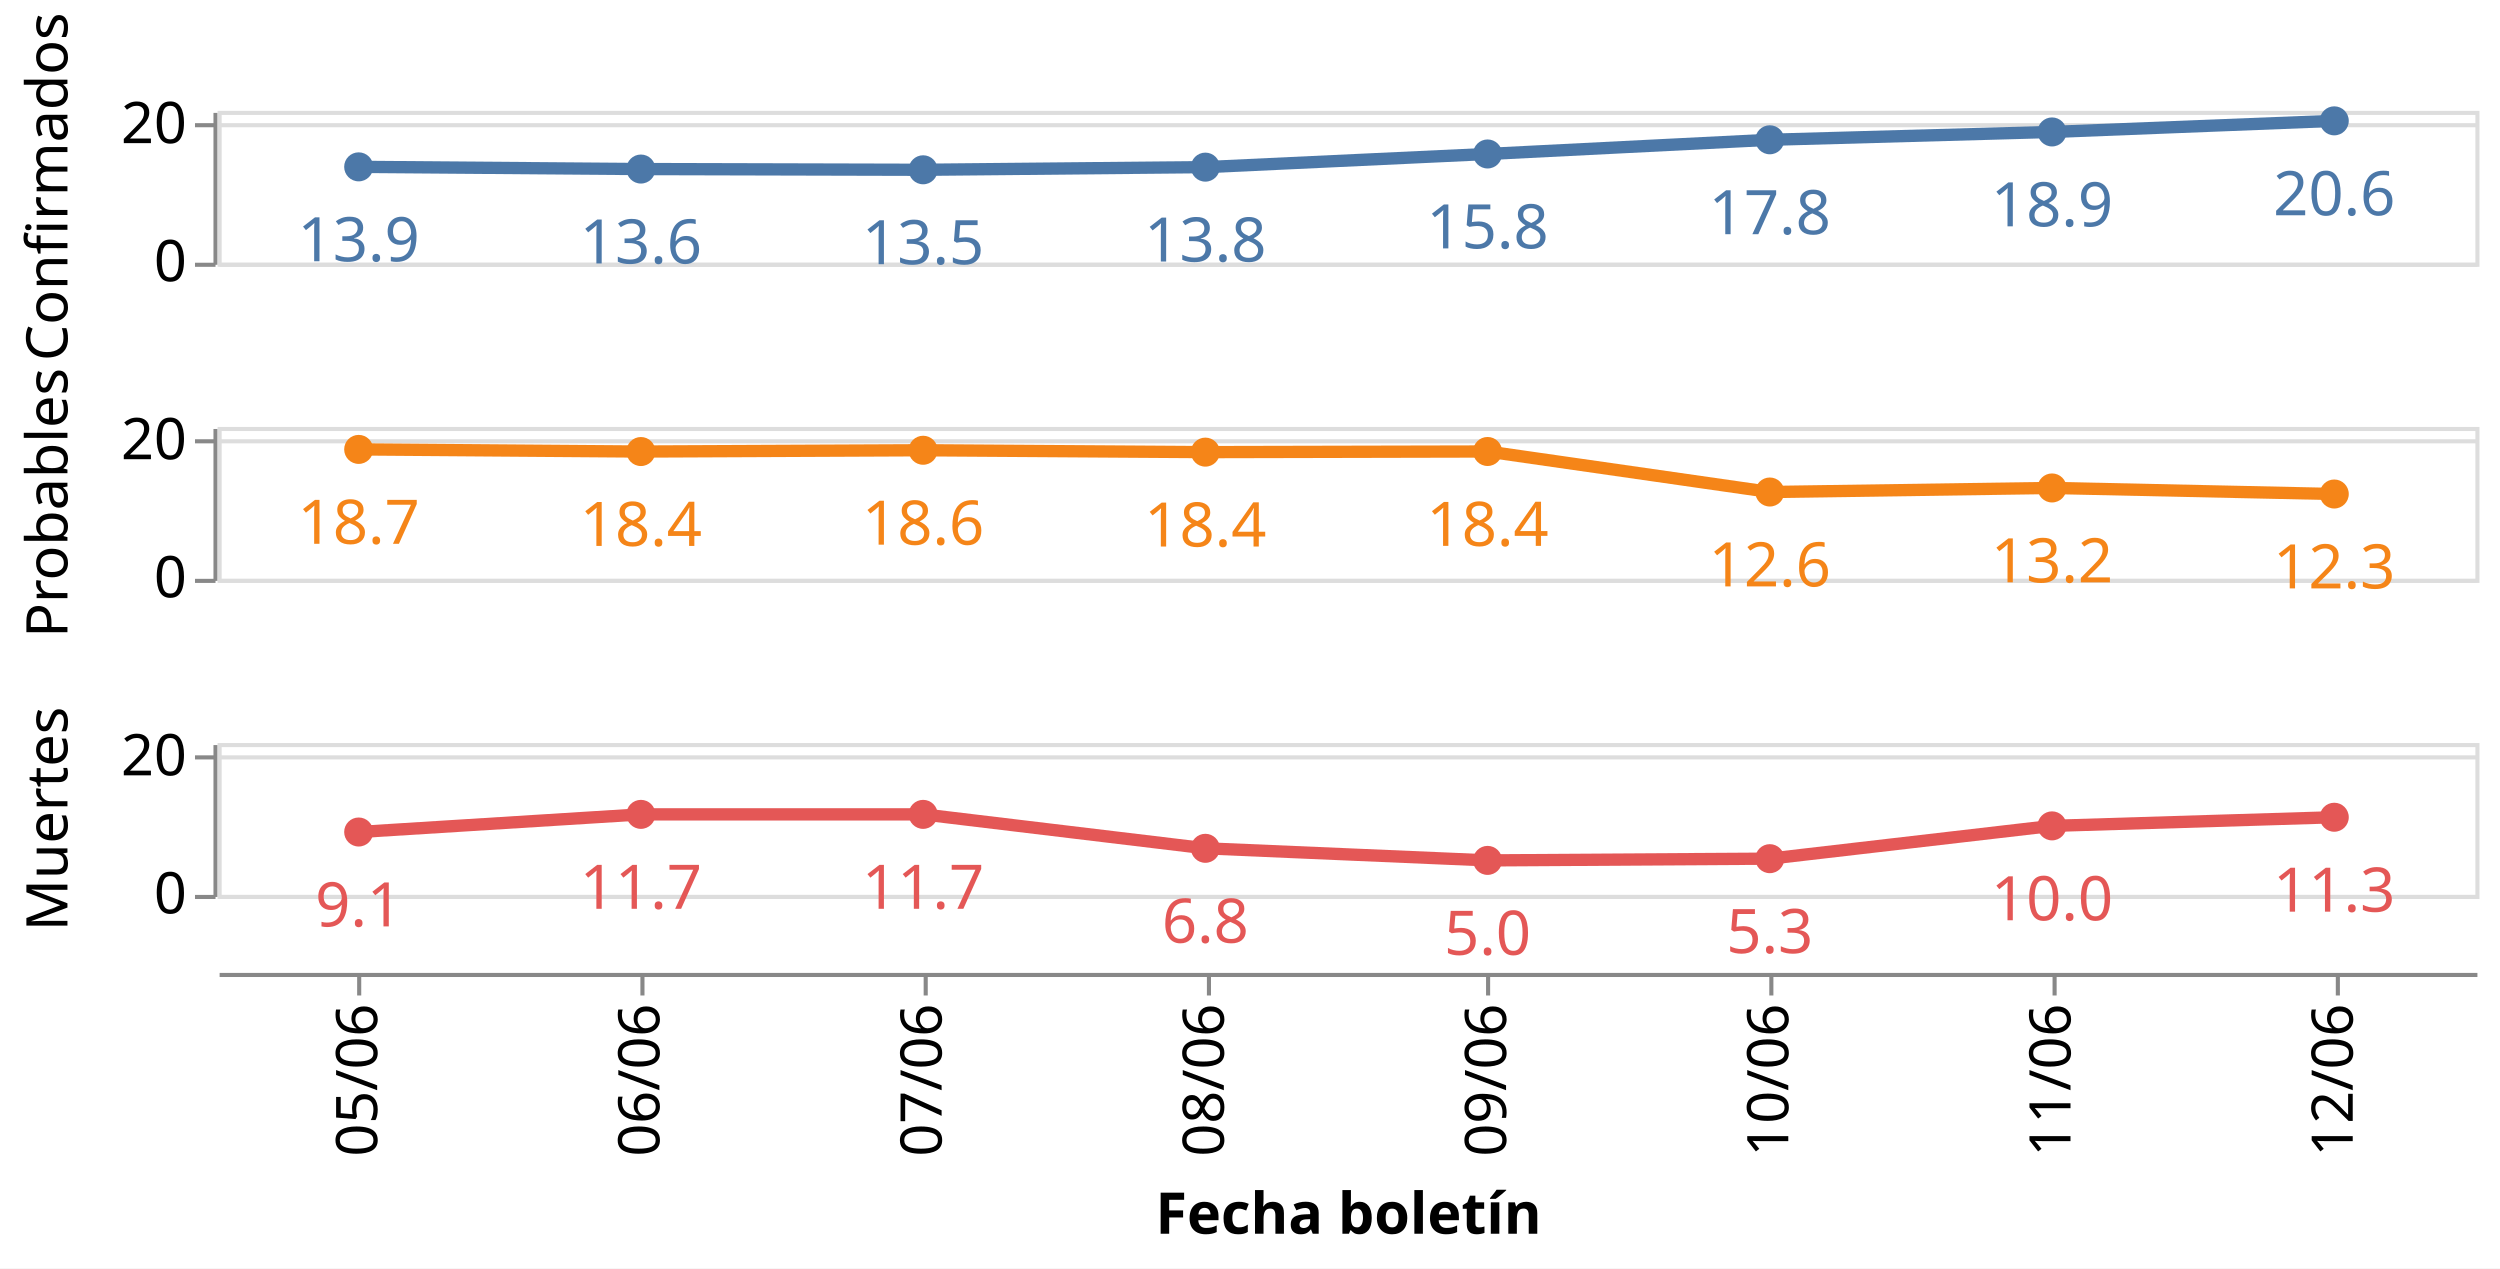
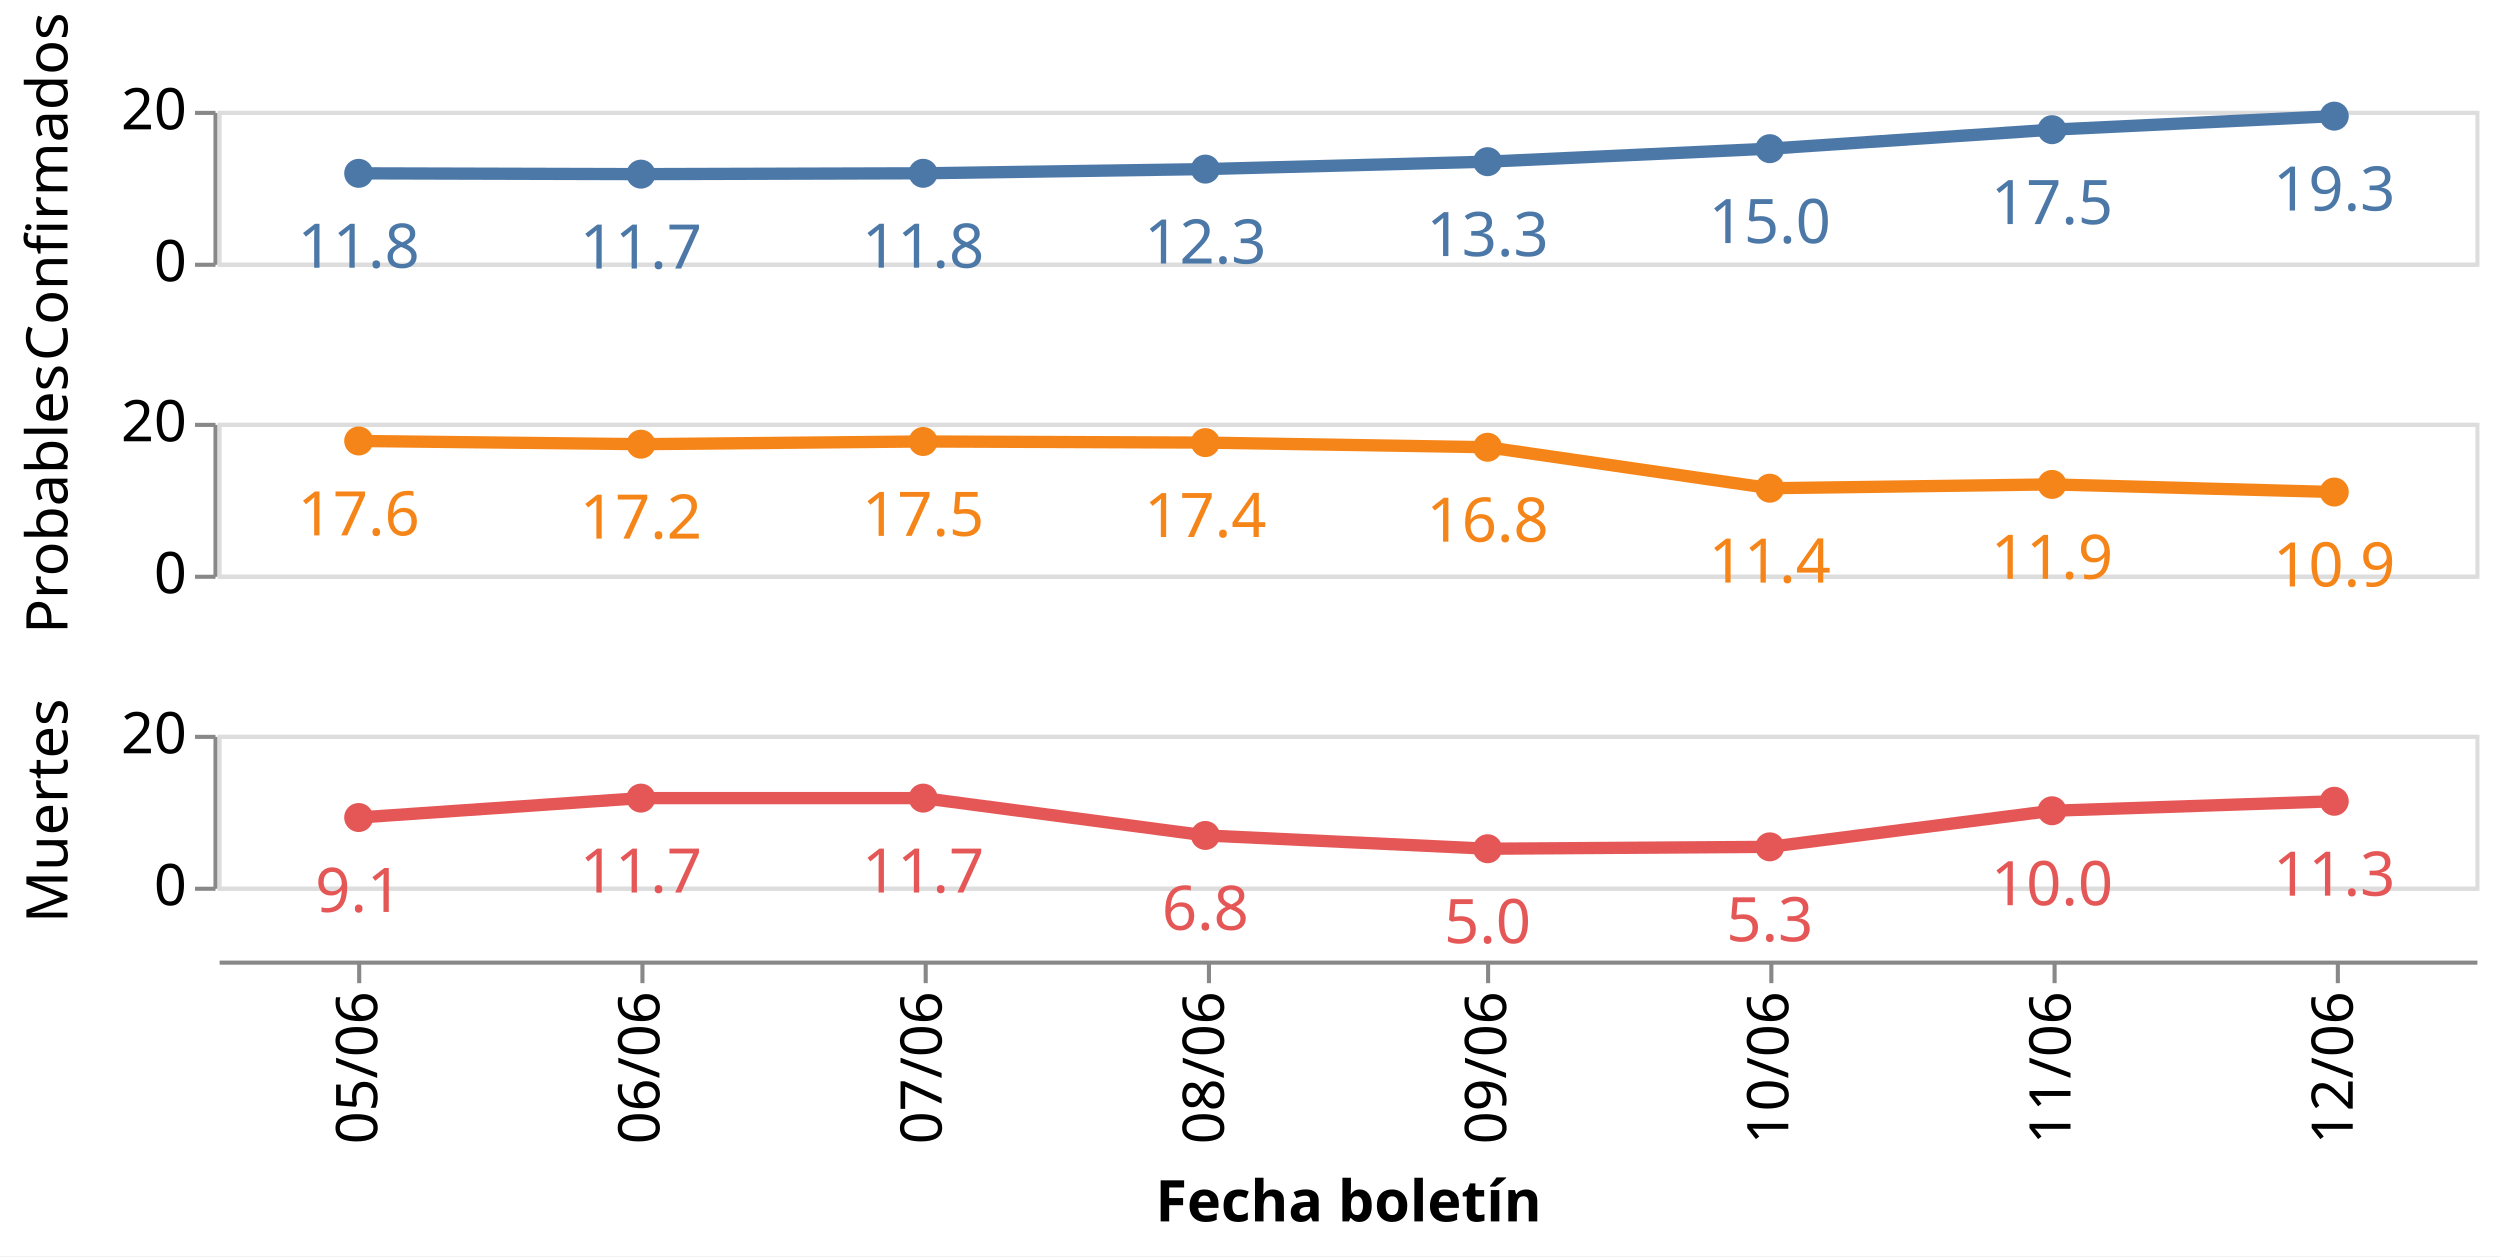
- <svg xmlns="http://www.w3.org/2000/svg" class="marks" width="609" height="309" viewBox="0 0 609 309" version="1.1">
-   <rect width="609" height="309" style="fill: white;" />
+ <svg xmlns="http://www.w3.org/2000/svg" class="marks" width="609" height="306" viewBox="0 0 609 306" version="1.1">
+   <rect width="609" height="306" style="fill: white;" />
  <g transform="translate(53,27)">
    <g class="mark-group role-frame root">
      <g transform="translate(0,0)">
        <path class="background" d="M0,0h0v0h0Z" style="fill: none;" />
        <g>
          <g class="mark-group role-row-header row_header">
            <g transform="translate(-1,0)">
              <path class="background" d="M0,0h0v37h0Z" style="fill: none;" />
              <g>
                <g class="mark-group role-axis">
                  <g transform="translate(0.5,0.5)">
                    <path class="background" d="M0,0h0v0h0Z" style="pointer-events: none; fill: none;" />
                    <g>
                      <g class="mark-rule role-axis-tick" style="pointer-events: none;">
                        <line transform="translate(0,37)" x2="-5" y2="0" style="fill: none; stroke: #888; stroke-width: 1; opacity: 1;" />
-                         <line transform="translate(0,3)" x2="-5" y2="0" style="fill: none; stroke: #888; stroke-width: 1; opacity: 1;" />
+                         <line transform="translate(0,0)" x2="-5" y2="0" style="fill: none; stroke: #888; stroke-width: 1; opacity: 1;" />
                      </g>
                      <g class="mark-text role-axis-label" style="pointer-events: none;">
                        <text text-anchor="end" transform="translate(-7,41)" style="font-family: sans-serif; font-size: 14px; fill: #000; opacity: 1;">0</text>
-                         <text text-anchor="end" transform="translate(-7,7.363636)" style="font-family: sans-serif; font-size: 14px; fill: #000; opacity: 1;">20</text>
+                         <text text-anchor="end" transform="translate(-7,4)" style="font-family: sans-serif; font-size: 14px; fill: #000; opacity: 1;">20</text>
                      </g>
                      <g class="mark-rule role-axis-domain" style="pointer-events: none;">
                        <line transform="translate(0,37)" x2="0" y2="-37" style="fill: none; stroke: #888; stroke-width: 1; opacity: 1;" />
                      </g>
                    </g>
                    <path class="foreground" d="" style="pointer-events: none; display: none; fill: none;" />
                  </g>
                </g>
                <g class="mark-group role-title">
                  <g transform="translate(-46.57227,18.5)">
                    <path class="background" d="M0,0h0v0h0Z" style="pointer-events: none; fill: none;" />
                    <g>
                      <g class="mark-text role-title-text" style="pointer-events: none;">
                        <text text-anchor="middle" transform="translate(0,0) rotate(-90) translate(0,11)" style="font-family: sans-serif; font-size: 14px; fill: #000; opacity: 1;">Confirmados</text>
                      </g>
                    </g>
                    <path class="foreground" d="" style="pointer-events: none; display: none; fill: none;" />
                  </g>
                </g>
              </g>
              <path class="foreground" d="" style="display: none; fill: none;" />
            </g>
-             <g transform="translate(-1,77)">
+             <g transform="translate(-1,76)">
              <path class="background" d="M0,0h0v37h0Z" style="fill: none;" />
              <g>
                <g class="mark-group role-axis">
                  <g transform="translate(0.5,0.5)">
                    <path class="background" d="M0,0h0v0h0Z" style="pointer-events: none; fill: none;" />
                    <g>
                      <g class="mark-rule role-axis-tick" style="pointer-events: none;">
                        <line transform="translate(0,37)" x2="-5" y2="0" style="fill: none; stroke: #888; stroke-width: 1; opacity: 1;" />
-                         <line transform="translate(0,3)" x2="-5" y2="0" style="fill: none; stroke: #888; stroke-width: 1; opacity: 1;" />
+                         <line transform="translate(0,0)" x2="-5" y2="0" style="fill: none; stroke: #888; stroke-width: 1; opacity: 1;" />
                      </g>
                      <g class="mark-text role-axis-label" style="pointer-events: none;">
                        <text text-anchor="end" transform="translate(-7,41)" style="font-family: sans-serif; font-size: 14px; fill: #000; opacity: 1;">0</text>
-                         <text text-anchor="end" transform="translate(-7,7.363636)" style="font-family: sans-serif; font-size: 14px; fill: #000; opacity: 1;">20</text>
+                         <text text-anchor="end" transform="translate(-7,4)" style="font-family: sans-serif; font-size: 14px; fill: #000; opacity: 1;">20</text>
                      </g>
                      <g class="mark-rule role-axis-domain" style="pointer-events: none;">
                        <line transform="translate(0,37)" x2="0" y2="-37" style="fill: none; stroke: #888; stroke-width: 1; opacity: 1;" />
                      </g>
                    </g>
                    <path class="foreground" d="" style="pointer-events: none; display: none; fill: none;" />
                  </g>
                </g>
                <g class="mark-group role-title">
                  <g transform="translate(-46.57227,18.5)">
                    <path class="background" d="M0,0h0v0h0Z" style="pointer-events: none; fill: none;" />
                    <g>
                      <g class="mark-text role-title-text" style="pointer-events: none;">
                        <text text-anchor="middle" transform="translate(0,0) rotate(-90) translate(0,11)" style="font-family: sans-serif; font-size: 14px; fill: #000; opacity: 1;">Probables</text>
                      </g>
                    </g>
                    <path class="foreground" d="" style="pointer-events: none; display: none; fill: none;" />
                  </g>
                </g>
              </g>
              <path class="foreground" d="" style="display: none; fill: none;" />
            </g>
-             <g transform="translate(-1,154)">
+             <g transform="translate(-1,152)">
              <path class="background" d="M0,0h0v37h0Z" style="fill: none;" />
              <g>
                <g class="mark-group role-axis">
                  <g transform="translate(0.5,0.5)">
                    <path class="background" d="M0,0h0v0h0Z" style="pointer-events: none; fill: none;" />
                    <g>
                      <g class="mark-rule role-axis-tick" style="pointer-events: none;">
                        <line transform="translate(0,37)" x2="-5" y2="0" style="fill: none; stroke: #888; stroke-width: 1; opacity: 1;" />
-                         <line transform="translate(0,3)" x2="-5" y2="0" style="fill: none; stroke: #888; stroke-width: 1; opacity: 1;" />
+                         <line transform="translate(0,0)" x2="-5" y2="0" style="fill: none; stroke: #888; stroke-width: 1; opacity: 1;" />
                      </g>
                      <g class="mark-text role-axis-label" style="pointer-events: none;">
                        <text text-anchor="end" transform="translate(-7,41)" style="font-family: sans-serif; font-size: 14px; fill: #000; opacity: 1;">0</text>
-                         <text text-anchor="end" transform="translate(-7,7.363636)" style="font-family: sans-serif; font-size: 14px; fill: #000; opacity: 1;">20</text>
+                         <text text-anchor="end" transform="translate(-7,4)" style="font-family: sans-serif; font-size: 14px; fill: #000; opacity: 1;">20</text>
                      </g>
                      <g class="mark-rule role-axis-domain" style="pointer-events: none;">
                        <line transform="translate(0,37)" x2="0" y2="-37" style="fill: none; stroke: #888; stroke-width: 1; opacity: 1;" />
                      </g>
                    </g>
                    <path class="foreground" d="" style="pointer-events: none; display: none; fill: none;" />
                  </g>
                </g>
                <g class="mark-group role-title">
                  <g transform="translate(-46.57227,18.5)">
                    <path class="background" d="M0,0h0v0h0Z" style="pointer-events: none; fill: none;" />
                    <g>
                      <g class="mark-text role-title-text" style="pointer-events: none;">
                        <text text-anchor="middle" transform="translate(0,0) rotate(-90) translate(0,11)" style="font-family: sans-serif; font-size: 14px; fill: #000; opacity: 1;">Muertes</text>
                      </g>
                    </g>
                    <path class="foreground" d="" style="pointer-events: none; display: none; fill: none;" />
                  </g>
                </g>
              </g>
              <path class="foreground" d="" style="display: none; fill: none;" />
            </g>
          </g>
          <g class="mark-group role-column-footer column_footer">
-             <g transform="translate(0,210)">
+             <g transform="translate(0,207)">
              <path class="background" d="M0,0h550v0h-550Z" style="fill: none;" />
              <g>
                <g class="mark-group role-axis">
                  <g transform="translate(0.5,0.5)">
                    <path class="background" d="M0,0h0v0h0Z" style="pointer-events: none; fill: none;" />
                    <g>
                      <g class="mark-rule role-axis-tick" style="pointer-events: none;">
                        <line transform="translate(34,0)" x2="0" y2="5" style="fill: none; stroke: #888; stroke-width: 1; opacity: 1;" />
                        <line transform="translate(103,0)" x2="0" y2="5" style="fill: none; stroke: #888; stroke-width: 1; opacity: 1;" />
                        <line transform="translate(172,0)" x2="0" y2="5" style="fill: none; stroke: #888; stroke-width: 1; opacity: 1;" />
                        <line transform="translate(241,0)" x2="0" y2="5" style="fill: none; stroke: #888; stroke-width: 1; opacity: 1;" />
                        <line transform="translate(309,0)" x2="0" y2="5" style="fill: none; stroke: #888; stroke-width: 1; opacity: 1;" />
                        <line transform="translate(378,0)" x2="0" y2="5" style="fill: none; stroke: #888; stroke-width: 1; opacity: 1;" />
                        <line transform="translate(447,0)" x2="0" y2="5" style="fill: none; stroke: #888; stroke-width: 1; opacity: 1;" />
                        <line transform="translate(516,0)" x2="0" y2="5" style="fill: none; stroke: #888; stroke-width: 1; opacity: 1;" />
                      </g>
                      <g class="mark-text role-axis-label" style="pointer-events: none;">
                        <text text-anchor="end" transform="translate(34.375,7) rotate(270) translate(0,4)" style="font-family: sans-serif; font-size: 14px; fill: #000; opacity: 1;">05/06</text>
                        <text text-anchor="end" transform="translate(103.125,7) rotate(270) translate(0,4)" style="font-family: sans-serif; font-size: 14px; fill: #000; opacity: 1;">06/06</text>
                        <text text-anchor="end" transform="translate(171.875,7) rotate(270) translate(0,4)" style="font-family: sans-serif; font-size: 14px; fill: #000; opacity: 1;">07/06</text>
                        <text text-anchor="end" transform="translate(240.625,7) rotate(270) translate(0,4)" style="font-family: sans-serif; font-size: 14px; fill: #000; opacity: 1;">08/06</text>
                        <text text-anchor="end" transform="translate(309.375,7) rotate(270) translate(0,4)" style="font-family: sans-serif; font-size: 14px; fill: #000; opacity: 1;">09/06</text>
                        <text text-anchor="end" transform="translate(378.125,7) rotate(270) translate(0,4)" style="font-family: sans-serif; font-size: 14px; fill: #000; opacity: 1;">10/06</text>
                        <text text-anchor="end" transform="translate(446.875,7) rotate(270) translate(0,4)" style="font-family: sans-serif; font-size: 14px; fill: #000; opacity: 1;">11/06</text>
                        <text text-anchor="end" transform="translate(515.625,7) rotate(270) translate(0,4)" style="font-family: sans-serif; font-size: 14px; fill: #000; opacity: 1;">12/06</text>
                      </g>
                      <g class="mark-rule role-axis-domain" style="pointer-events: none;">
                        <line transform="translate(0,0)" x2="550" y2="0" style="fill: none; stroke: #888; stroke-width: 1; opacity: 1;" />
                      </g>
                      <g class="mark-text role-axis-title" style="pointer-events: none;">
                        <text text-anchor="middle" transform="translate(275,63.03418)" style="font-family: sans-serif; font-size: 14px; font-weight: bold; fill: #000; opacity: 1;">Fecha boletín</text>
                      </g>
                    </g>
                    <path class="foreground" d="" style="pointer-events: none; display: none; fill: none;" />
                  </g>
                </g>
              </g>
              <path class="foreground" d="" style="display: none; fill: none;" />
            </g>
          </g>
          <g class="mark-group role-scope cell">
            <g transform="translate(0,0)">
              <path class="background" d="M0.5,0.5h550v37h-550Z" style="fill: none; stroke: #ddd;" />
              <g>
                <g class="mark-group role-axis">
                  <g transform="translate(0.5,0.5)">
                    <path class="background" d="M0,0h0v0h0Z" style="pointer-events: none; fill: none;" />
                    <g>
                      <g class="mark-rule role-axis-grid" style="pointer-events: none;">
                        <line transform="translate(0,37)" x2="550" y2="0" style="fill: none; stroke: #ddd; stroke-width: 1; opacity: 1;" />
-                         <line transform="translate(0,3)" x2="550" y2="0" style="fill: none; stroke: #ddd; stroke-width: 1; opacity: 1;" />
+                         <line transform="translate(0,0)" x2="550" y2="0" style="fill: none; stroke: #ddd; stroke-width: 1; opacity: 1;" />
                      </g>
                    </g>
                    <path class="foreground" d="" style="pointer-events: none; display: none; fill: none;" />
                  </g>
                </g>
                <g class="mark-group role-scope child_layer_0_layer_0_pathgroup">
                  <g transform="translate(0,0)">
                    <path class="background" d="M0,0h550v37h-550Z" style="fill: none;" />
                    <g>
                      <g class="mark-line role-mark child_layer_0_layer_0_marks">
-                         <path d="M34.375,13.645L103.125,14.179L171.875,14.36L240.625,13.713L309.375,10.506L378.125,7.051L446.875,5.141L515.625,2.437" style="fill: none; stroke: #4c78a8; stroke-width: 3;" />
+                         <path d="M34.375,15.223L103.125,15.417L171.875,15.211L240.625,14.19L309.375,12.381L378.125,9.212L446.875,4.589L515.625,1.287" style="fill: none; stroke: #4c78a8; stroke-width: 3;" />
                      </g>
                    </g>
                    <path class="foreground" d="" style="display: none; fill: none;" />
                  </g>
                </g>
                <g class="mark-symbol role-mark child_layer_0_layer_1_marks">
-                   <path transform="translate(34.375,13.64494)" d="M3.536,0A3.536,3.536,0,1,1,-3.536,0A3.536,3.536,0,1,1,3.536,0" style="fill: #4c78a8; stroke-width: 2; opacity: 1;" />
-                   <path transform="translate(103.125,14.17947)" d="M3.536,0A3.536,3.536,0,1,1,-3.536,0A3.536,3.536,0,1,1,3.536,0" style="fill: #4c78a8; stroke-width: 2; opacity: 1;" />
-                   <path transform="translate(171.875,14.36014)" d="M3.536,0A3.536,3.536,0,1,1,-3.536,0A3.536,3.536,0,1,1,3.536,0" style="fill: #4c78a8; stroke-width: 2; opacity: 1;" />
-                   <path transform="translate(240.625,13.71329)" d="M3.536,0A3.536,3.536,0,1,1,-3.536,0A3.536,3.536,0,1,1,3.536,0" style="fill: #4c78a8; stroke-width: 2; opacity: 1;" />
-                   <path transform="translate(309.375,10.50617)" d="M3.536,0A3.536,3.536,0,1,1,-3.536,0A3.536,3.536,0,1,1,3.536,0" style="fill: #4c78a8; stroke-width: 2; opacity: 1;" />
-                   <path transform="translate(378.125,7.050699)" d="M3.536,0A3.536,3.536,0,1,1,-3.536,0A3.536,3.536,0,1,1,3.536,0" style="fill: #4c78a8; stroke-width: 2; opacity: 1;" />
-                   <path transform="translate(446.875,5.140652)" d="M3.536,0A3.536,3.536,0,1,1,-3.536,0A3.536,3.536,0,1,1,3.536,0" style="fill: #4c78a8; stroke-width: 2; opacity: 1;" />
-                   <path transform="translate(515.625,2.43692)" d="M3.536,0A3.536,3.536,0,1,1,-3.536,0A3.536,3.536,0,1,1,3.536,0" style="fill: #4c78a8; stroke-width: 2; opacity: 1;" />
+                   <path transform="translate(34.375,15.22286)" d="M3.536,0A3.536,3.536,0,1,1,-3.536,0A3.536,3.536,0,1,1,3.536,0" style="fill: #4c78a8; stroke-width: 2; opacity: 1;" />
+                   <path transform="translate(103.125,15.41667)" d="M3.536,0A3.536,3.536,0,1,1,-3.536,0A3.536,3.536,0,1,1,3.536,0" style="fill: #4c78a8; stroke-width: 2; opacity: 1;" />
+                   <path transform="translate(171.875,15.21111)" d="M3.536,0A3.536,3.536,0,1,1,-3.536,0A3.536,3.536,0,1,1,3.536,0" style="fill: #4c78a8; stroke-width: 2; opacity: 1;" />
+                   <path transform="translate(240.625,14.18989)" d="M3.536,0A3.536,3.536,0,1,1,-3.536,0A3.536,3.536,0,1,1,3.536,0" style="fill: #4c78a8; stroke-width: 2; opacity: 1;" />
+                   <path transform="translate(309.375,12.38077)" d="M3.536,0A3.536,3.536,0,1,1,-3.536,0A3.536,3.536,0,1,1,3.536,0" style="fill: #4c78a8; stroke-width: 2; opacity: 1;" />
+                   <path transform="translate(378.125,9.212245)" d="M3.536,0A3.536,3.536,0,1,1,-3.536,0A3.536,3.536,0,1,1,3.536,0" style="fill: #4c78a8; stroke-width: 2; opacity: 1;" />
+                   <path transform="translate(446.875,4.588583)" d="M3.536,0A3.536,3.536,0,1,1,-3.536,0A3.536,3.536,0,1,1,3.536,0" style="fill: #4c78a8; stroke-width: 2; opacity: 1;" />
+                   <path transform="translate(515.625,1.286957)" d="M3.536,0A3.536,3.536,0,1,1,-3.536,0A3.536,3.536,0,1,1,3.536,0" style="fill: #4c78a8; stroke-width: 2; opacity: 1;" />
                </g>
                <g class="mark-text role-mark child_layer_1_marks">
-                   <text text-anchor="middle" transform="translate(34.375,36.64494)" style="font-family: sans-serif; font-size: 15px; fill: #4c78a8;">13.9</text>
-                   <text text-anchor="middle" transform="translate(103.125,37.17947)" style="font-family: sans-serif; font-size: 15px; fill: #4c78a8;">13.6</text>
-                   <text text-anchor="middle" transform="translate(171.875,37.36014)" style="font-family: sans-serif; font-size: 15px; fill: #4c78a8;">13.5</text>
-                   <text text-anchor="middle" transform="translate(240.625,36.71329)" style="font-family: sans-serif; font-size: 15px; fill: #4c78a8;">13.8</text>
-                   <text text-anchor="middle" transform="translate(309.375,33.50617)" style="font-family: sans-serif; font-size: 15px; fill: #4c78a8;">15.8</text>
-                   <text text-anchor="middle" transform="translate(378.125,30.0507)" style="font-family: sans-serif; font-size: 15px; fill: #4c78a8;">17.8</text>
-                   <text text-anchor="middle" transform="translate(446.875,28.14065)" style="font-family: sans-serif; font-size: 15px; fill: #4c78a8;">18.9</text>
-                   <text text-anchor="middle" transform="translate(515.625,25.43692)" style="font-family: sans-serif; font-size: 15px; fill: #4c78a8;">20.6</text>
-                 </g>
-               </g>
-               <path class="foreground" d="" style="display: none; fill: none;" />
-             </g>
-             <g transform="translate(0,77)">
+                   <text text-anchor="middle" transform="translate(34.375,38.22286)" style="font-family: sans-serif; font-size: 15px; fill: #4c78a8;">11.8</text>
+                   <text text-anchor="middle" transform="translate(103.125,38.41667)" style="font-family: sans-serif; font-size: 15px; fill: #4c78a8;">11.7</text>
+                   <text text-anchor="middle" transform="translate(171.875,38.21111)" style="font-family: sans-serif; font-size: 15px; fill: #4c78a8;">11.8</text>
+                   <text text-anchor="middle" transform="translate(240.625,37.18989)" style="font-family: sans-serif; font-size: 15px; fill: #4c78a8;">12.3</text>
+                   <text text-anchor="middle" transform="translate(309.375,35.38077)" style="font-family: sans-serif; font-size: 15px; fill: #4c78a8;">13.3</text>
+                   <text text-anchor="middle" transform="translate(378.125,32.21224)" style="font-family: sans-serif; font-size: 15px; fill: #4c78a8;">15.0</text>
+                   <text text-anchor="middle" transform="translate(446.875,27.58858)" style="font-family: sans-serif; font-size: 15px; fill: #4c78a8;">17.5</text>
+                   <text text-anchor="middle" transform="translate(515.625,24.28696)" style="font-family: sans-serif; font-size: 15px; fill: #4c78a8;">19.3</text>
+                 </g>
+               </g>
+               <path class="foreground" d="" style="display: none; fill: none;" />
+             </g>
+             <g transform="translate(0,76)">
              <path class="background" d="M0.5,0.5h550v37h-550Z" style="fill: none; stroke: #ddd;" />
              <g>
                <g class="mark-group role-axis">
                  <g transform="translate(0.5,0.5)">
                    <path class="background" d="M0,0h0v0h0Z" style="pointer-events: none; fill: none;" />
                    <g>
                      <g class="mark-rule role-axis-grid" style="pointer-events: none;">
                        <line transform="translate(0,37)" x2="550" y2="0" style="fill: none; stroke: #ddd; stroke-width: 1; opacity: 1;" />
-                         <line transform="translate(0,3)" x2="550" y2="0" style="fill: none; stroke: #ddd; stroke-width: 1; opacity: 1;" />
+                         <line transform="translate(0,0)" x2="550" y2="0" style="fill: none; stroke: #ddd; stroke-width: 1; opacity: 1;" />
                      </g>
                    </g>
                    <path class="foreground" d="" style="pointer-events: none; display: none; fill: none;" />
                  </g>
                </g>
                <g class="mark-group role-scope child_layer_0_layer_0_pathgroup">
                  <g transform="translate(0,0)">
                    <path class="background" d="M0,0h550v37h-550Z" style="fill: none;" />
                    <g>
                      <g class="mark-line role-mark child_layer_0_layer_0_marks">
-                         <path d="M34.375,5.473L103.125,5.994L171.875,5.682L240.625,6.137L309.375,5.981L378.125,15.853L446.875,14.864L515.625,16.339" style="fill: none; stroke: #f58518; stroke-width: 3;" />
+                         <path d="M34.375,4.418L103.125,5.201L171.875,4.544L240.625,4.817L309.375,5.95L378.125,15.926L446.875,15.002L515.625,16.857" style="fill: none; stroke: #f58518; stroke-width: 3;" />
                      </g>
                    </g>
                    <path class="foreground" d="" style="display: none; fill: none;" />
                  </g>
                </g>
                <g class="mark-symbol role-mark child_layer_0_layer_1_marks">
-                   <path transform="translate(34.375,5.473009)" d="M3.536,0A3.536,3.536,0,1,1,-3.536,0A3.536,3.536,0,1,1,3.536,0" style="fill: #f58518; stroke-width: 2; opacity: 1;" />
-                   <path transform="translate(103.125,5.99373)" d="M3.536,0A3.536,3.536,0,1,1,-3.536,0A3.536,3.536,0,1,1,3.536,0" style="fill: #f58518; stroke-width: 2; opacity: 1;" />
-                   <path transform="translate(171.875,5.682166)" d="M3.536,0A3.536,3.536,0,1,1,-3.536,0A3.536,3.536,0,1,1,3.536,0" style="fill: #f58518; stroke-width: 2; opacity: 1;" />
-                   <path transform="translate(240.625,6.136896)" d="M3.536,0A3.536,3.536,0,1,1,-3.536,0A3.536,3.536,0,1,1,3.536,0" style="fill: #f58518; stroke-width: 2; opacity: 1;" />
-                   <path transform="translate(309.375,5.981157)" d="M3.536,0A3.536,3.536,0,1,1,-3.536,0A3.536,3.536,0,1,1,3.536,0" style="fill: #f58518; stroke-width: 2; opacity: 1;" />
-                   <path transform="translate(378.125,15.85292)" d="M3.536,0A3.536,3.536,0,1,1,-3.536,0A3.536,3.536,0,1,1,3.536,0" style="fill: #f58518; stroke-width: 2; opacity: 1;" />
-                   <path transform="translate(446.875,14.86396)" d="M3.536,0A3.536,3.536,0,1,1,-3.536,0A3.536,3.536,0,1,1,3.536,0" style="fill: #f58518; stroke-width: 2; opacity: 1;" />
-                   <path transform="translate(515.625,16.33891)" d="M3.536,0A3.536,3.536,0,1,1,-3.536,0A3.536,3.536,0,1,1,3.536,0" style="fill: #f58518; stroke-width: 2; opacity: 1;" />
+                   <path transform="translate(34.375,4.418198)" d="M3.536,0A3.536,3.536,0,1,1,-3.536,0A3.536,3.536,0,1,1,3.536,0" style="fill: #f58518; stroke-width: 2; opacity: 1;" />
+                   <path transform="translate(103.125,5.201152)" d="M3.536,0A3.536,3.536,0,1,1,-3.536,0A3.536,3.536,0,1,1,3.536,0" style="fill: #f58518; stroke-width: 2; opacity: 1;" />
+                   <path transform="translate(171.875,4.543744)" d="M3.536,0A3.536,3.536,0,1,1,-3.536,0A3.536,3.536,0,1,1,3.536,0" style="fill: #f58518; stroke-width: 2; opacity: 1;" />
+                   <path transform="translate(240.625,4.816513)" d="M3.536,0A3.536,3.536,0,1,1,-3.536,0A3.536,3.536,0,1,1,3.536,0" style="fill: #f58518; stroke-width: 2; opacity: 1;" />
+                   <path transform="translate(309.375,5.949719)" d="M3.536,0A3.536,3.536,0,1,1,-3.536,0A3.536,3.536,0,1,1,3.536,0" style="fill: #f58518; stroke-width: 2; opacity: 1;" />
+                   <path transform="translate(378.125,15.92588)" d="M3.536,0A3.536,3.536,0,1,1,-3.536,0A3.536,3.536,0,1,1,3.536,0" style="fill: #f58518; stroke-width: 2; opacity: 1;" />
+                   <path transform="translate(446.875,15.00206)" d="M3.536,0A3.536,3.536,0,1,1,-3.536,0A3.536,3.536,0,1,1,3.536,0" style="fill: #f58518; stroke-width: 2; opacity: 1;" />
+                   <path transform="translate(515.625,16.85733)" d="M3.536,0A3.536,3.536,0,1,1,-3.536,0A3.536,3.536,0,1,1,3.536,0" style="fill: #f58518; stroke-width: 2; opacity: 1;" />
                </g>
                <g class="mark-text role-mark child_layer_1_marks">
-                   <text text-anchor="middle" transform="translate(34.375,28.47301)" style="font-family: sans-serif; font-size: 15px; fill: #f58518;">18.7</text>
-                   <text text-anchor="middle" transform="translate(103.125,28.99373)" style="font-family: sans-serif; font-size: 15px; fill: #f58518;">18.4</text>
-                   <text text-anchor="middle" transform="translate(171.875,28.68217)" style="font-family: sans-serif; font-size: 15px; fill: #f58518;">18.6</text>
-                   <text text-anchor="middle" transform="translate(240.625,29.1369)" style="font-family: sans-serif; font-size: 15px; fill: #f58518;">18.4</text>
-                   <text text-anchor="middle" transform="translate(309.375,28.98116)" style="font-family: sans-serif; font-size: 15px; fill: #f58518;">18.4</text>
-                   <text text-anchor="middle" transform="translate(378.125,38.85292)" style="font-family: sans-serif; font-size: 15px; fill: #f58518;">12.6</text>
-                   <text text-anchor="middle" transform="translate(446.875,37.86396)" style="font-family: sans-serif; font-size: 15px; fill: #f58518;">13.2</text>
-                   <text text-anchor="middle" transform="translate(515.625,39.33891)" style="font-family: sans-serif; font-size: 15px; fill: #f58518;">12.3</text>
-                 </g>
-               </g>
-               <path class="foreground" d="" style="display: none; fill: none;" />
-             </g>
-             <g transform="translate(0,154)">
+                   <text text-anchor="middle" transform="translate(34.375,27.4182)" style="font-family: sans-serif; font-size: 15px; fill: #f58518;">17.6</text>
+                   <text text-anchor="middle" transform="translate(103.125,28.20115)" style="font-family: sans-serif; font-size: 15px; fill: #f58518;">17.2</text>
+                   <text text-anchor="middle" transform="translate(171.875,27.54374)" style="font-family: sans-serif; font-size: 15px; fill: #f58518;">17.5</text>
+                   <text text-anchor="middle" transform="translate(240.625,27.81651)" style="font-family: sans-serif; font-size: 15px; fill: #f58518;">17.4</text>
+                   <text text-anchor="middle" transform="translate(309.375,28.94972)" style="font-family: sans-serif; font-size: 15px; fill: #f58518;">16.8</text>
+                   <text text-anchor="middle" transform="translate(378.125,38.92588)" style="font-family: sans-serif; font-size: 15px; fill: #f58518;">11.4</text>
+                   <text text-anchor="middle" transform="translate(446.875,38.00206)" style="font-family: sans-serif; font-size: 15px; fill: #f58518;">11.9</text>
+                   <text text-anchor="middle" transform="translate(515.625,39.85733)" style="font-family: sans-serif; font-size: 15px; fill: #f58518;">10.9</text>
+                 </g>
+               </g>
+               <path class="foreground" d="" style="display: none; fill: none;" />
+             </g>
+             <g transform="translate(0,152)">
              <path class="background" d="M0.5,0.5h550v37h-550Z" style="fill: none; stroke: #ddd;" />
              <g>
                <g class="mark-group role-axis">
                  <g transform="translate(0.5,0.5)">
                    <path class="background" d="M0,0h0v0h0Z" style="pointer-events: none; fill: none;" />
                    <g>
                      <g class="mark-rule role-axis-grid" style="pointer-events: none;">
                        <line transform="translate(0,37)" x2="550" y2="0" style="fill: none; stroke: #ddd; stroke-width: 1; opacity: 1;" />
-                         <line transform="translate(0,3)" x2="550" y2="0" style="fill: none; stroke: #ddd; stroke-width: 1; opacity: 1;" />
+                         <line transform="translate(0,0)" x2="550" y2="0" style="fill: none; stroke: #ddd; stroke-width: 1; opacity: 1;" />
                      </g>
                    </g>
                    <path class="foreground" d="" style="pointer-events: none; display: none; fill: none;" />
                  </g>
                </g>
                <g class="mark-group role-scope child_layer_0_layer_0_pathgroup">
                  <g transform="translate(0,0)">
                    <path class="background" d="M0,0h550v37h-550Z" style="fill: none;" />
                    <g>
                      <g class="mark-line role-mark child_layer_0_layer_0_marks">
-                         <path d="M34.375,21.677L103.125,17.379L171.875,17.379L240.625,25.648L309.375,28.591L378.125,28.17L446.875,20.182L515.625,18.08" style="fill: none; stroke: #e45756; stroke-width: 3;" />
+                         <path d="M34.375,20.144L103.125,15.417L171.875,15.417L240.625,24.512L309.375,27.75L378.125,27.288L446.875,18.5L515.625,16.188" style="fill: none; stroke: #e45756; stroke-width: 3;" />
                      </g>
                    </g>
                    <path class="foreground" d="" style="display: none; fill: none;" />
                  </g>
                </g>
                <g class="mark-symbol role-mark child_layer_0_layer_1_marks">
-                   <path transform="translate(34.375,21.67677)" d="M3.536,0A3.536,3.536,0,1,1,-3.536,0A3.536,3.536,0,1,1,3.536,0" style="fill: #e45756; stroke-width: 2; opacity: 1;" />
-                   <path transform="translate(103.125,17.37879)" d="M3.536,0A3.536,3.536,0,1,1,-3.536,0A3.536,3.536,0,1,1,3.536,0" style="fill: #e45756; stroke-width: 2; opacity: 1;" />
-                   <path transform="translate(171.875,17.37879)" d="M3.536,0A3.536,3.536,0,1,1,-3.536,0A3.536,3.536,0,1,1,3.536,0" style="fill: #e45756; stroke-width: 2; opacity: 1;" />
-                   <path transform="translate(240.625,25.64773)" d="M3.536,0A3.536,3.536,0,1,1,-3.536,0A3.536,3.536,0,1,1,3.536,0" style="fill: #e45756; stroke-width: 2; opacity: 1;" />
-                   <path transform="translate(309.375,28.59091)" d="M3.536,0A3.536,3.536,0,1,1,-3.536,0A3.536,3.536,0,1,1,3.536,0" style="fill: #e45756; stroke-width: 2; opacity: 1;" />
-                   <path transform="translate(378.125,28.17045)" d="M3.536,0A3.536,3.536,0,1,1,-3.536,0A3.536,3.536,0,1,1,3.536,0" style="fill: #e45756; stroke-width: 2; opacity: 1;" />
-                   <path transform="translate(446.875,20.18182)" d="M3.536,0A3.536,3.536,0,1,1,-3.536,0A3.536,3.536,0,1,1,3.536,0" style="fill: #e45756; stroke-width: 2; opacity: 1;" />
-                   <path transform="translate(515.625,18.07955)" d="M3.536,0A3.536,3.536,0,1,1,-3.536,0A3.536,3.536,0,1,1,3.536,0" style="fill: #e45756; stroke-width: 2; opacity: 1;" />
+                   <path transform="translate(34.375,20.14444)" d="M3.536,0A3.536,3.536,0,1,1,-3.536,0A3.536,3.536,0,1,1,3.536,0" style="fill: #e45756; stroke-width: 2; opacity: 1;" />
+                   <path transform="translate(103.125,15.41667)" d="M3.536,0A3.536,3.536,0,1,1,-3.536,0A3.536,3.536,0,1,1,3.536,0" style="fill: #e45756; stroke-width: 2; opacity: 1;" />
+                   <path transform="translate(171.875,15.41667)" d="M3.536,0A3.536,3.536,0,1,1,-3.536,0A3.536,3.536,0,1,1,3.536,0" style="fill: #e45756; stroke-width: 2; opacity: 1;" />
+                   <path transform="translate(240.625,24.5125)" d="M3.536,0A3.536,3.536,0,1,1,-3.536,0A3.536,3.536,0,1,1,3.536,0" style="fill: #e45756; stroke-width: 2; opacity: 1;" />
+                   <path transform="translate(309.375,27.75)" d="M3.536,0A3.536,3.536,0,1,1,-3.536,0A3.536,3.536,0,1,1,3.536,0" style="fill: #e45756; stroke-width: 2; opacity: 1;" />
+                   <path transform="translate(378.125,27.2875)" d="M3.536,0A3.536,3.536,0,1,1,-3.536,0A3.536,3.536,0,1,1,3.536,0" style="fill: #e45756; stroke-width: 2; opacity: 1;" />
+                   <path transform="translate(446.875,18.5)" d="M3.536,0A3.536,3.536,0,1,1,-3.536,0A3.536,3.536,0,1,1,3.536,0" style="fill: #e45756; stroke-width: 2; opacity: 1;" />
+                   <path transform="translate(515.625,16.1875)" d="M3.536,0A3.536,3.536,0,1,1,-3.536,0A3.536,3.536,0,1,1,3.536,0" style="fill: #e45756; stroke-width: 2; opacity: 1;" />
                </g>
                <g class="mark-text role-mark child_layer_1_marks">
-                   <text text-anchor="middle" transform="translate(34.375,44.67677)" style="font-family: sans-serif; font-size: 15px; fill: #e45756;">9.1</text>
-                   <text text-anchor="middle" transform="translate(103.125,40.37879)" style="font-family: sans-serif; font-size: 15px; fill: #e45756;">11.7</text>
-                   <text text-anchor="middle" transform="translate(171.875,40.37879)" style="font-family: sans-serif; font-size: 15px; fill: #e45756;">11.7</text>
-                   <text text-anchor="middle" transform="translate(240.625,48.64773)" style="font-family: sans-serif; font-size: 15px; fill: #e45756;">6.8</text>
-                   <text text-anchor="middle" transform="translate(309.375,51.59091)" style="font-family: sans-serif; font-size: 15px; fill: #e45756;">5.0</text>
-                   <text text-anchor="middle" transform="translate(378.125,51.17045)" style="font-family: sans-serif; font-size: 15px; fill: #e45756;">5.3</text>
-                   <text text-anchor="middle" transform="translate(446.875,43.18182)" style="font-family: sans-serif; font-size: 15px; fill: #e45756;">10.0</text>
-                   <text text-anchor="middle" transform="translate(515.625,41.07955)" style="font-family: sans-serif; font-size: 15px; fill: #e45756;">11.3</text>
+                   <text text-anchor="middle" transform="translate(34.375,43.14444)" style="font-family: sans-serif; font-size: 15px; fill: #e45756;">9.1</text>
+                   <text text-anchor="middle" transform="translate(103.125,38.41667)" style="font-family: sans-serif; font-size: 15px; fill: #e45756;">11.7</text>
+                   <text text-anchor="middle" transform="translate(171.875,38.41667)" style="font-family: sans-serif; font-size: 15px; fill: #e45756;">11.7</text>
+                   <text text-anchor="middle" transform="translate(240.625,47.5125)" style="font-family: sans-serif; font-size: 15px; fill: #e45756;">6.8</text>
+                   <text text-anchor="middle" transform="translate(309.375,50.75)" style="font-family: sans-serif; font-size: 15px; fill: #e45756;">5.0</text>
+                   <text text-anchor="middle" transform="translate(378.125,50.2875)" style="font-family: sans-serif; font-size: 15px; fill: #e45756;">5.3</text>
+                   <text text-anchor="middle" transform="translate(446.875,41.5)" style="font-family: sans-serif; font-size: 15px; fill: #e45756;">10.0</text>
+                   <text text-anchor="middle" transform="translate(515.625,39.1875)" style="font-family: sans-serif; font-size: 15px; fill: #e45756;">11.3</text>
                </g>
              </g>
              <path class="foreground" d="" style="display: none; fill: none;" />
            </g>
          </g>
        </g>
        <path class="foreground" d="" style="display: none; fill: none;" />
      </g>
    </g>
  </g>
</svg>
